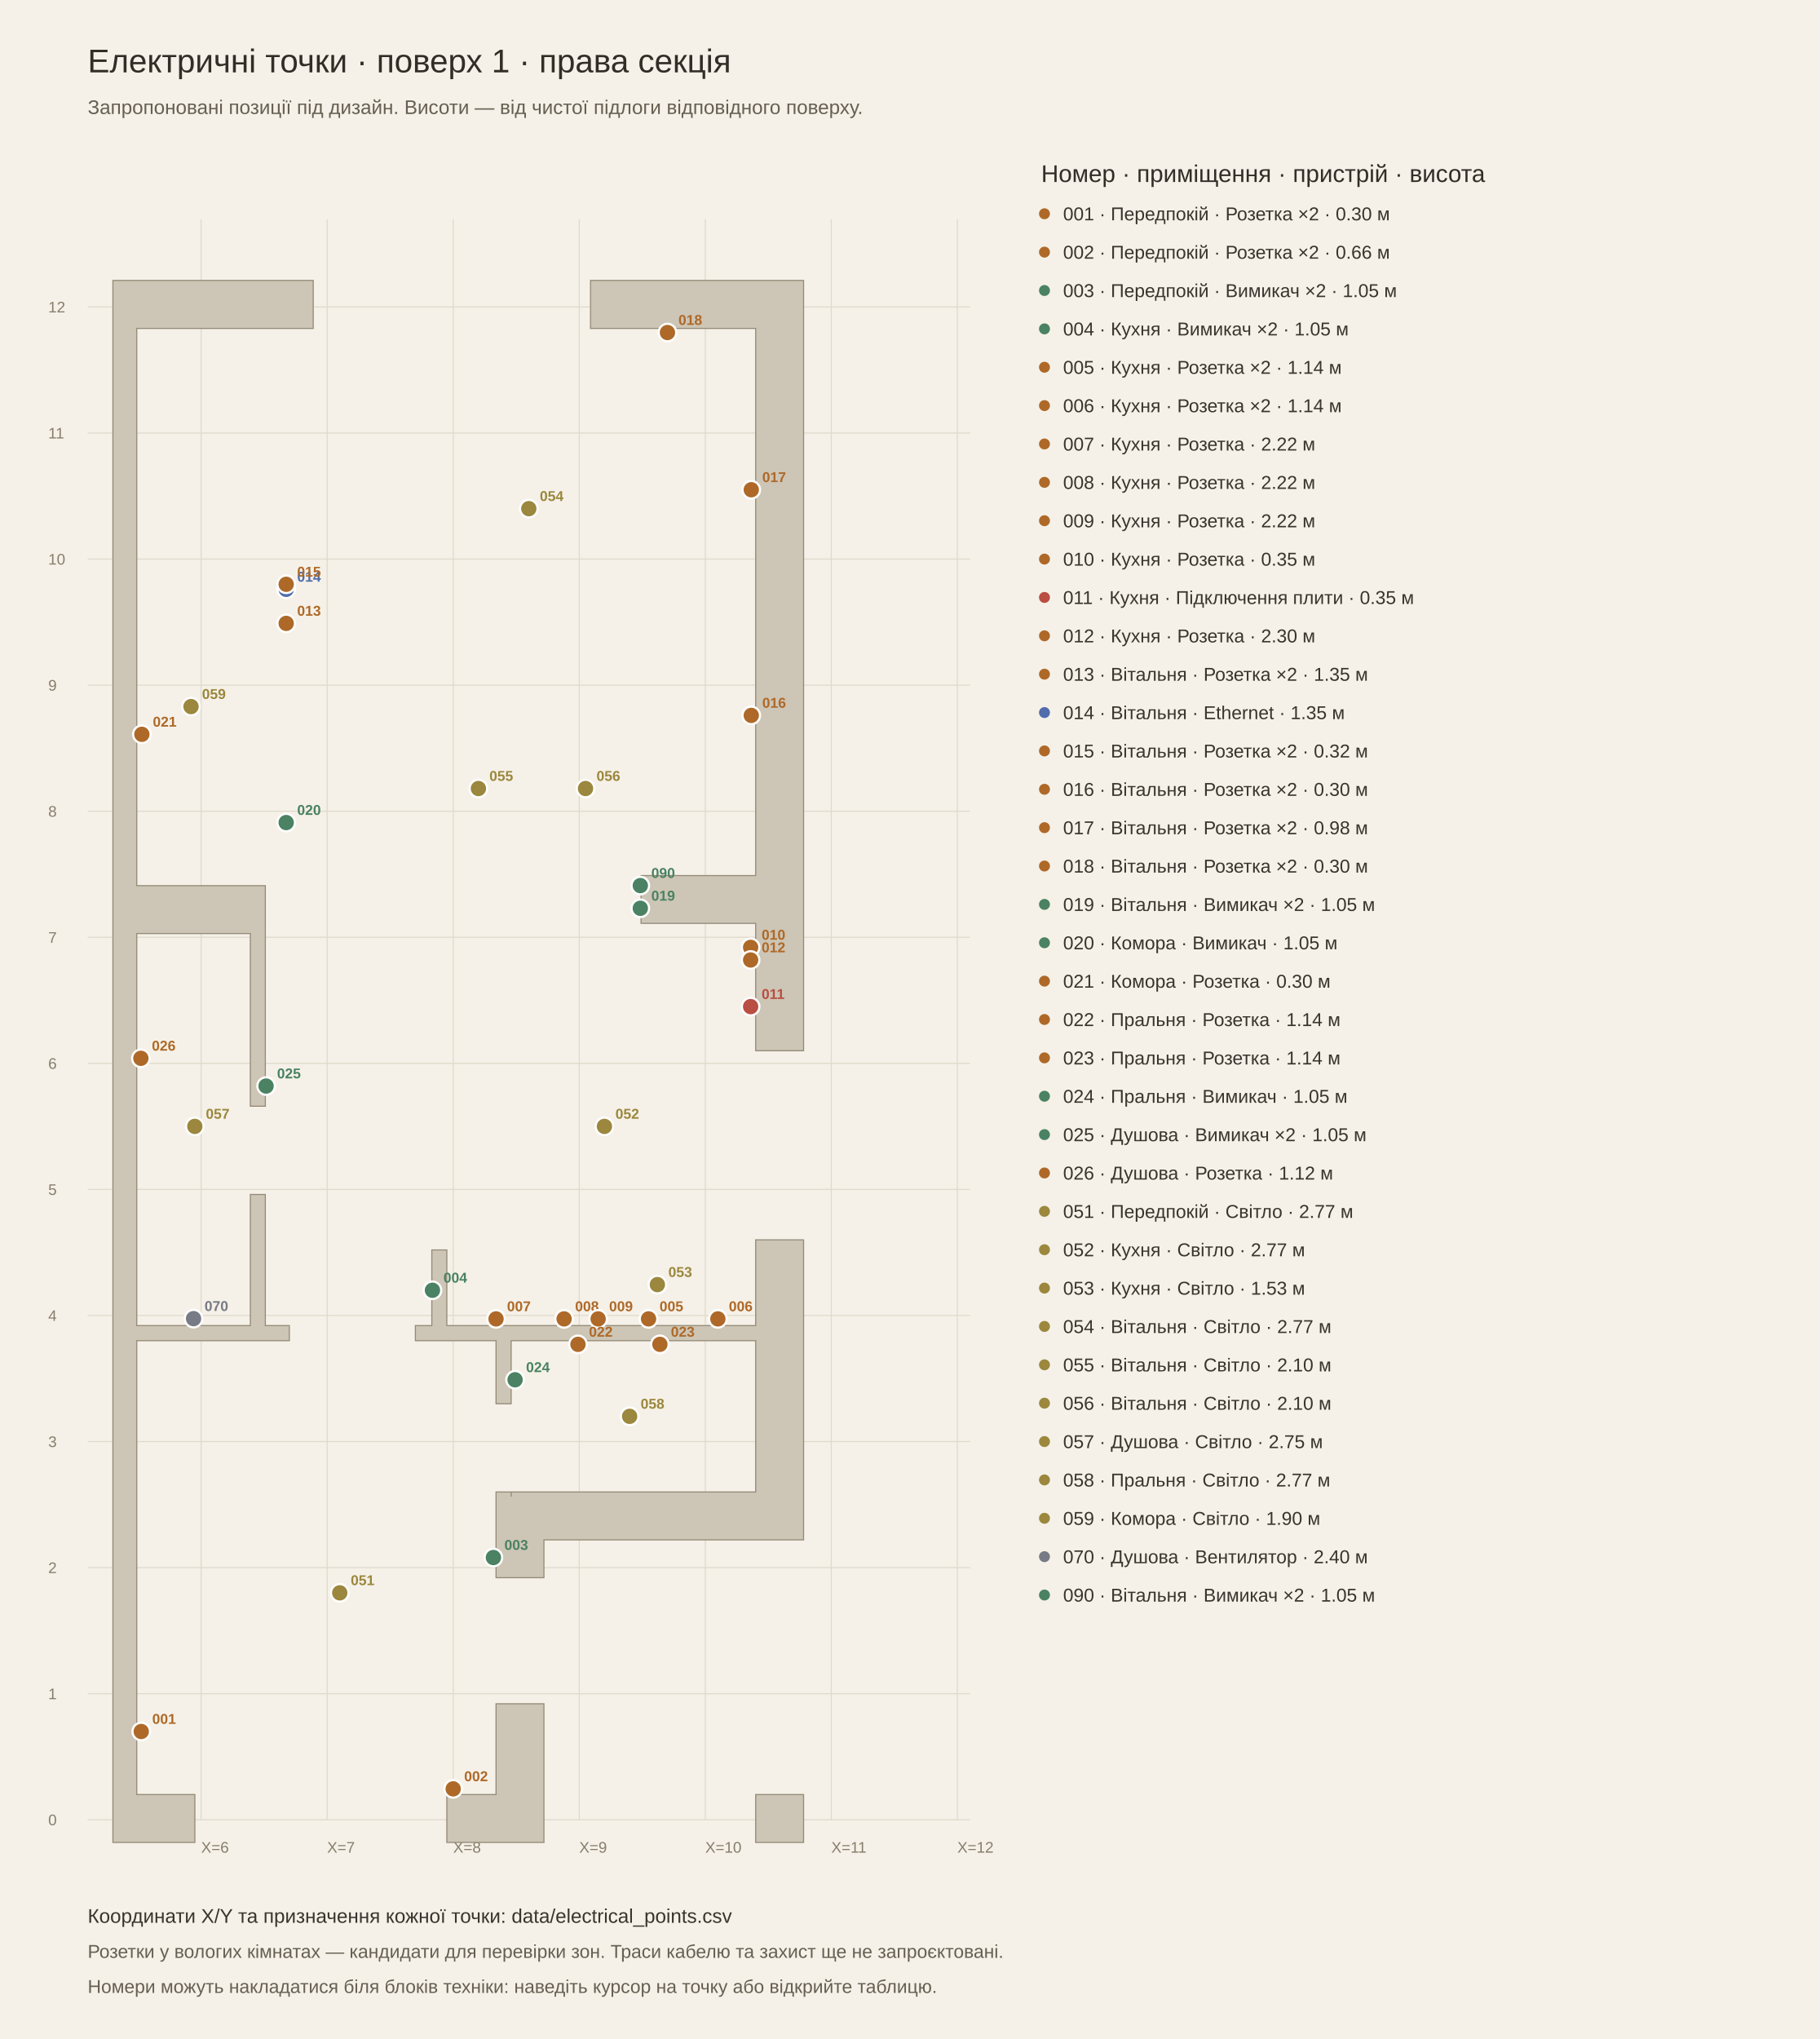
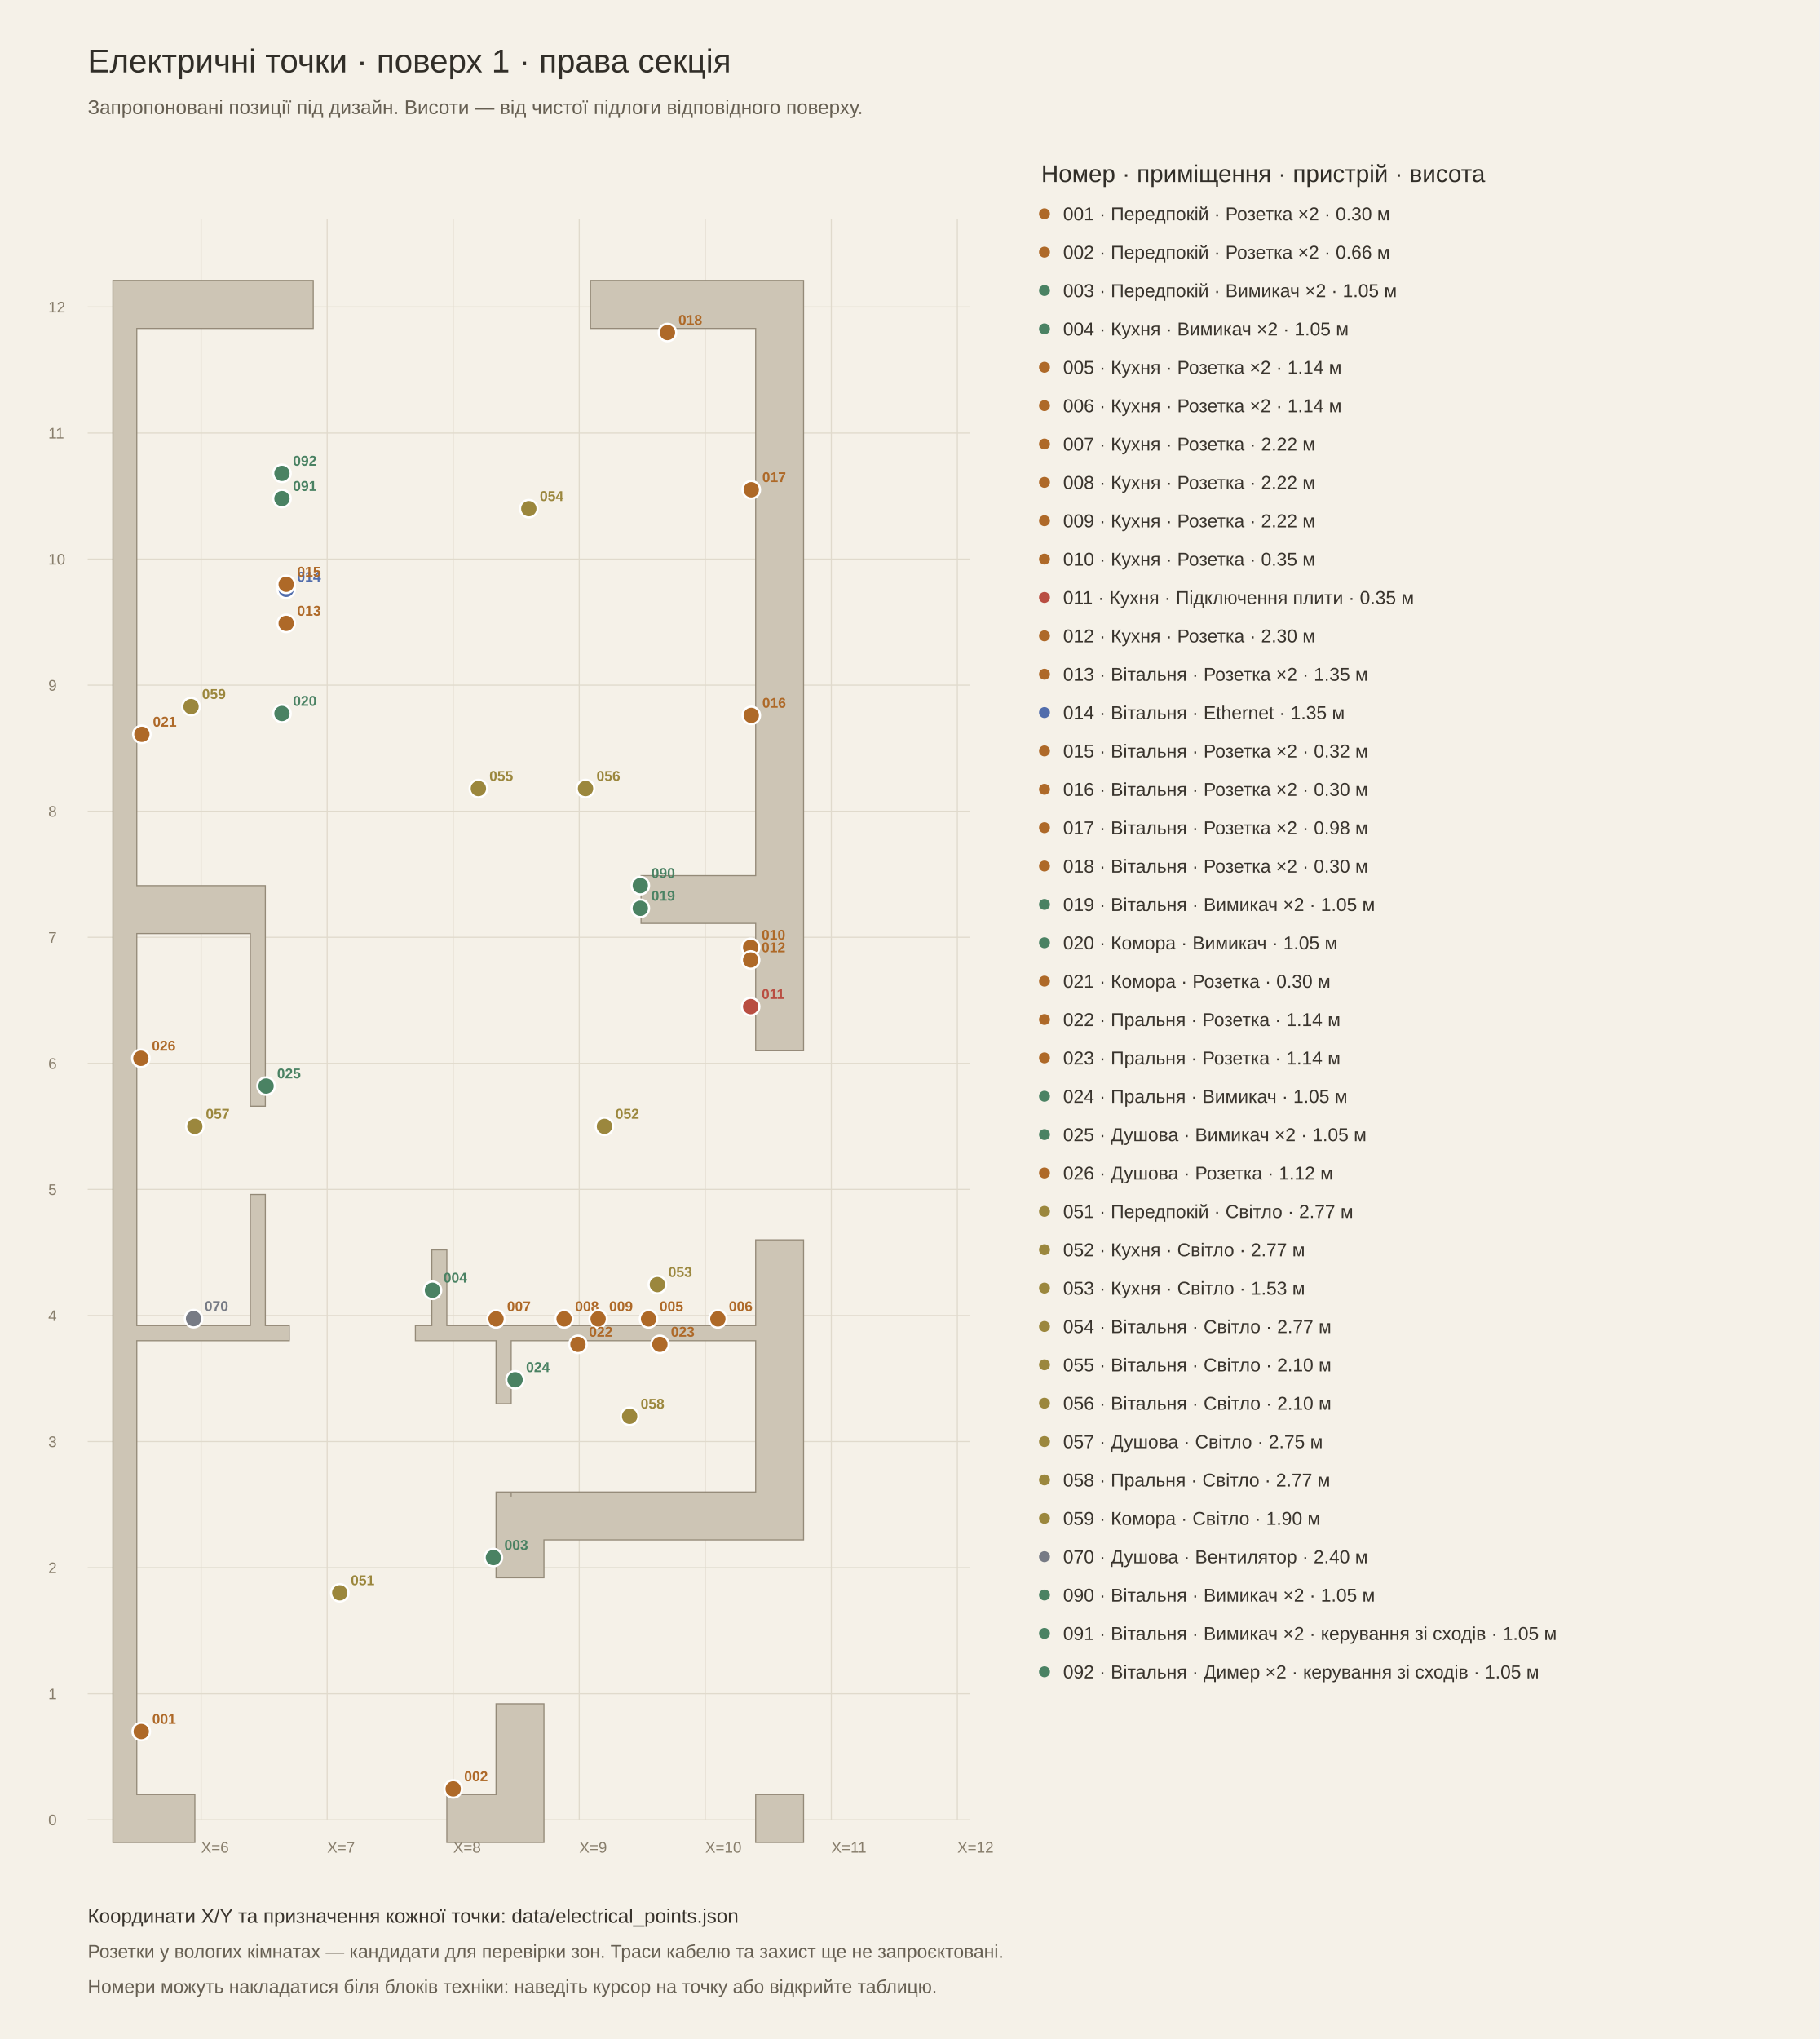
<svg xmlns="http://www.w3.org/2000/svg" width="1660" height="1860" viewBox="0 0 1660 1860">
  <rect width="1660" height="1860" fill="#f5f1e8" />
  <g font-family="Arial, sans-serif">
    <text x="80" y="66" font-size="30" fill="#312e28">Електричні точки · поверх 1 · права секція</text>
    <text x="80" y="104" font-size="18" fill="#665f52">Запропоновані позиції під дизайн. Висоти — від чистої підлоги відповідного поверху.</text>
    <path d="M80 1660 H885" stroke="#e0dacc" />
    <text x="44" y="1665" font-size="14" fill="#877d6b">0</text>
    <path d="M80 1545 H885" stroke="#e0dacc" />
    <text x="44" y="1550" font-size="14" fill="#877d6b">1</text>
    <path d="M80 1430 H885" stroke="#e0dacc" />
    <text x="44" y="1435" font-size="14" fill="#877d6b">2</text>
    <path d="M80 1315 H885" stroke="#e0dacc" />
    <text x="44" y="1320" font-size="14" fill="#877d6b">3</text>
    <path d="M80 1200 H885" stroke="#e0dacc" />
    <text x="44" y="1205" font-size="14" fill="#877d6b">4</text>
    <path d="M80 1085 H885" stroke="#e0dacc" />
    <text x="44" y="1090" font-size="14" fill="#877d6b">5</text>
    <path d="M80 970 H885" stroke="#e0dacc" />
    <text x="44" y="975" font-size="14" fill="#877d6b">6</text>
    <path d="M80 855 H885" stroke="#e0dacc" />
    <text x="44" y="860" font-size="14" fill="#877d6b">7</text>
    <path d="M80 740 H885" stroke="#e0dacc" />
    <text x="44" y="745" font-size="14" fill="#877d6b">8</text>
    <path d="M80 625 H885" stroke="#e0dacc" />
    <text x="44" y="630" font-size="14" fill="#877d6b">9</text>
    <path d="M80 510 H885" stroke="#e0dacc" />
    <text x="44" y="515" font-size="14" fill="#877d6b">10</text>
    <path d="M80 395 H885" stroke="#e0dacc" />
    <text x="44" y="400" font-size="14" fill="#877d6b">11</text>
    <path d="M80 280 H885" stroke="#e0dacc" />
    <text x="44" y="285" font-size="14" fill="#877d6b">12</text>
    <path d="M183.5 200 V1660" stroke="#e0dacc" />
    <text x="183.5" y="1690" font-size="14" fill="#877d6b">X=6</text>
    <path d="M298.5 200 V1660" stroke="#e0dacc" />
    <text x="298.5" y="1690" font-size="14" fill="#877d6b">X=7</text>
    <path d="M413.5 200 V1660" stroke="#e0dacc" />
    <text x="413.5" y="1690" font-size="14" fill="#877d6b">X=8</text>
    <path d="M528.5 200 V1660" stroke="#e0dacc" />
    <text x="528.5" y="1690" font-size="14" fill="#877d6b">X=9</text>
    <path d="M643.5 200 V1660" stroke="#e0dacc" />
    <text x="643.5" y="1690" font-size="14" fill="#877d6b">X=10</text>
    <path d="M758.5 200 V1660" stroke="#e0dacc" />
    <text x="758.5" y="1690" font-size="14" fill="#877d6b">X=11</text>
    <path d="M873.5 200 V1660" stroke="#e0dacc" />
    <text x="873.5" y="1690" font-size="14" fill="#877d6b">X=12</text>
    <polygon points="103.0,1680.7 124.8,1680.7 177.8,1680.7 177.8,1637.0 124.8,1637.0 124.8,1223.0 259.7,1223.0 264.0,1223.0 264.0,1209.8 264.0,1209.2 259.7,1209.2 242.1,1209.2 242.1,1093.9 242.1,1089.6 241.6,1089.6 228.4,1089.6 228.4,1093.9 228.4,1209.2 124.8,1209.2 124.8,851.6 228.4,851.6 228.4,1004.8 228.4,1009.1 241.6,1009.1 242.1,1009.1 242.1,1004.8 242.1,807.9 124.8,807.9 124.8,299.6 281.5,299.6 285.8,299.6 285.8,270.8 285.8,257.6 285.8,255.8 281.5,255.8 124.8,255.8 103.0,255.8" fill="#cdc5b5" stroke="#948a78" stroke-width="1" />
    <polygon points="689.5,958.5 733.2,958.5 733.2,255.8 538.8,255.8 538.8,299.6 689.5,299.6 689.5,798.7 584.9,798.7 584.9,842.3 689.5,842.3" fill="#cdc5b5" stroke="#948a78" stroke-width="1" />
    <polygon points="689.5,1131.0 689.5,1209.2 407.7,1209.2 407.7,1140.2 394.0,1140.2 394.0,1209.2 383.2,1209.2 379.0,1209.2 379.0,1209.8 379.0,1223.0 383.2,1223.0 452.6,1223.0 452.6,1276.2 452.6,1280.5 465.8,1280.5 466.4,1280.5 466.4,1276.2 466.4,1223.0 689.5,1223.0 689.5,1361.0 466.4,1361.0 466.4,1365.2 466.4,1361.0 465.8,1361.0 452.6,1361.0 452.6,1365.2 452.6,1434.9 452.6,1439.2 483.1,1439.2 496.3,1439.2 496.3,1434.9 496.3,1404.7 733.2,1404.7 733.2,1131.0" fill="#cdc5b5" stroke="#948a78" stroke-width="1" />
    <polygon points="407.7,1680.7 496.3,1680.7 496.3,1558.5 496.3,1554.2 483.1,1554.2 452.6,1554.2 452.6,1558.5 452.6,1637.0 407.7,1637.0" fill="#cdc5b5" stroke="#948a78" stroke-width="1" />
    <polygon points="689.5,1680.7 733.2,1680.7 733.2,1637.0 689.5,1637.0" fill="#cdc5b5" stroke="#948a78" stroke-width="1" />
    <circle cx="128.875" cy="1579.5" r="8" fill="#ae6928" stroke="#fff" stroke-width="2" />
    <text x="138.875" y="1572.5" font-size="13" font-weight="bold" fill="#ae6928">001</text>
    <circle cx="413.5" cy="1631.825" r="8" fill="#ae6928" stroke="#fff" stroke-width="2" />
    <text x="423.5" y="1624.825" font-size="13" font-weight="bold" fill="#ae6928">002</text>
    <circle cx="450.185" cy="1420.8" r="8" fill="#4a8263" stroke="#fff" stroke-width="2" />
    <text x="460.185" y="1413.8" font-size="13" font-weight="bold" fill="#4a8263">003</text>
    <circle cx="394.582" cy="1177" r="8" fill="#4a8263" stroke="#fff" stroke-width="2" />
    <text x="404.582" y="1170" font-size="13" font-weight="bold" fill="#4a8263">004</text>
    <circle cx="591.75" cy="1203.105" r="8" fill="#ae6928" stroke="#fff" stroke-width="2" />
    <text x="601.75" y="1196.105" font-size="13" font-weight="bold" fill="#ae6928">005</text>
    <circle cx="655.0" cy="1203.105" r="8" fill="#ae6928" stroke="#fff" stroke-width="2" />
    <text x="665.0" y="1196.105" font-size="13" font-weight="bold" fill="#ae6928">006</text>
    <circle cx="452.6" cy="1203.105" r="8" fill="#ae6928" stroke="#fff" stroke-width="2" />
    <text x="462.6" y="1196.105" font-size="13" font-weight="bold" fill="#ae6928">007</text>
    <circle cx="514.7" cy="1203.105" r="8" fill="#ae6928" stroke="#fff" stroke-width="2" />
    <text x="524.7" y="1196.105" font-size="13" font-weight="bold" fill="#ae6928">008</text>
    <circle cx="545.75" cy="1203.105" r="8" fill="#ae6928" stroke="#fff" stroke-width="2" />
    <text x="555.75" y="1196.105" font-size="13" font-weight="bold" fill="#ae6928">009</text>
    <circle cx="684.9" cy="864.2" r="8" fill="#ae6928" stroke="#fff" stroke-width="2" />
    <text x="694.9" y="857.2" font-size="13" font-weight="bold" fill="#ae6928">010</text>
    <circle cx="684.9" cy="918.25" r="8" fill="#b94e42" stroke="#fff" stroke-width="2" />
    <text x="694.9" y="911.25" font-size="13" font-weight="bold" fill="#b94e42">011</text>
    <circle cx="684.9" cy="875.7" r="8" fill="#ae6928" stroke="#fff" stroke-width="2" />
    <text x="694.9" y="868.7" font-size="13" font-weight="bold" fill="#ae6928">012</text>
    <circle cx="261.125" cy="568.65" r="8" fill="#ae6928" stroke="#fff" stroke-width="2" />
    <text x="271.125" y="561.65" font-size="13" font-weight="bold" fill="#ae6928">013</text>
    <circle cx="261.125" cy="537.6" r="8" fill="#516dac" stroke="#fff" stroke-width="2" />
    <text x="271.125" y="530.6" font-size="13" font-weight="bold" fill="#516dac">014</text>
    <circle cx="261.125" cy="533.0" r="8" fill="#ae6928" stroke="#fff" stroke-width="2" />
    <text x="271.125" y="526.0" font-size="13" font-weight="bold" fill="#ae6928">015</text>
    <circle cx="685.475" cy="652.6" r="8" fill="#ae6928" stroke="#fff" stroke-width="2" />
    <text x="695.475" y="645.6" font-size="13" font-weight="bold" fill="#ae6928">016</text>
    <circle cx="685.475" cy="446.75" r="8" fill="#ae6928" stroke="#fff" stroke-width="2" />
    <text x="695.475" y="439.75" font-size="13" font-weight="bold" fill="#ae6928">017</text>
    <circle cx="609.0" cy="303.345" r="8" fill="#ae6928" stroke="#fff" stroke-width="2" />
    <text x="619.0" y="296.345" font-size="13" font-weight="bold" fill="#ae6928">018</text>
    <circle cx="584.24" cy="828.55" r="8" fill="#4a8263" stroke="#fff" stroke-width="2" />
    <text x="594.24" y="821.55" font-size="13" font-weight="bold" fill="#4a8263">019</text>
-     <circle cx="261.125" cy="750.35" r="8" fill="#4a8263" stroke="#fff" stroke-width="2" />
-     <text x="271.125" y="743.35" font-size="13" font-weight="bold" fill="#4a8263">020</text>
+     <circle cx="257.272" cy="650.875" r="8" fill="#4a8263" stroke="#fff" stroke-width="2" />
+     <text x="267.272" y="643.875" font-size="13" font-weight="bold" fill="#4a8263">020</text>
    <circle cx="129.45" cy="669.85" r="8" fill="#ae6928" stroke="#fff" stroke-width="2" />
    <text x="139.45" y="662.85" font-size="13" font-weight="bold" fill="#ae6928">021</text>
    <circle cx="527.35" cy="1226.335" r="8" fill="#ae6928" stroke="#fff" stroke-width="2" />
    <text x="537.35" y="1219.335" font-size="13" font-weight="bold" fill="#ae6928">022</text>
    <circle cx="602.1" cy="1226.335" r="8" fill="#ae6928" stroke="#fff" stroke-width="2" />
    <text x="612.1" y="1219.335" font-size="13" font-weight="bold" fill="#ae6928">023</text>
    <circle cx="469.965" cy="1258.65" r="8" fill="#4a8263" stroke="#fff" stroke-width="2" />
    <text x="479.965" y="1251.65" font-size="13" font-weight="bold" fill="#4a8263">024</text>
    <circle cx="242.776" cy="990.7" r="8" fill="#4a8263" stroke="#fff" stroke-width="2" />
    <text x="252.776" y="983.7" font-size="13" font-weight="bold" fill="#4a8263">025</text>
    <circle cx="128.53" cy="965.4" r="8" fill="#ae6928" stroke="#fff" stroke-width="2" />
    <text x="138.53" y="958.4" font-size="13" font-weight="bold" fill="#ae6928">026</text>
    <circle cx="310.0" cy="1453.0" r="8" fill="#9b873d" stroke="#fff" stroke-width="2" />
    <text x="320.0" y="1446.0" font-size="13" font-weight="bold" fill="#9b873d">051</text>
    <circle cx="551.5" cy="1027.5" r="8" fill="#9b873d" stroke="#fff" stroke-width="2" />
    <text x="561.5" y="1020.5" font-size="13" font-weight="bold" fill="#9b873d">052</text>
    <circle cx="599.8" cy="1171.825" r="8" fill="#9b873d" stroke="#fff" stroke-width="2" />
    <text x="609.8" y="1164.825" font-size="13" font-weight="bold" fill="#9b873d">053</text>
    <circle cx="482.5" cy="464.0" r="8" fill="#9b873d" stroke="#fff" stroke-width="2" />
    <text x="492.5" y="457.0" font-size="13" font-weight="bold" fill="#9b873d">054</text>
    <circle cx="436.5" cy="719.3" r="8" fill="#9b873d" stroke="#fff" stroke-width="2" />
    <text x="446.5" y="712.3" font-size="13" font-weight="bold" fill="#9b873d">055</text>
    <circle cx="534.25" cy="719.3" r="8" fill="#9b873d" stroke="#fff" stroke-width="2" />
    <text x="544.25" y="712.3" font-size="13" font-weight="bold" fill="#9b873d">056</text>
    <circle cx="177.75" cy="1027.5" r="8" fill="#9b873d" stroke="#fff" stroke-width="2" />
    <text x="187.75" y="1020.5" font-size="13" font-weight="bold" fill="#9b873d">057</text>
    <circle cx="574.5" cy="1292.0" r="8" fill="#9b873d" stroke="#fff" stroke-width="2" />
    <text x="584.5" y="1285.0" font-size="13" font-weight="bold" fill="#9b873d">058</text>
    <circle cx="174.3" cy="644.55" r="8" fill="#9b873d" stroke="#fff" stroke-width="2" />
    <text x="184.3" y="637.55" font-size="13" font-weight="bold" fill="#9b873d">059</text>
    <circle cx="176.6" cy="1202.875" r="8" fill="#777b85" stroke="#fff" stroke-width="2" />
    <text x="186.6" y="1195.875" font-size="13" font-weight="bold" fill="#777b85">070</text>
    <text x="950" y="166" font-size="22" fill="#312e28">Номер · приміщення · пристрій · висота</text>
    <circle cx="584.24" cy="807.85" r="8" fill="#4a8263" stroke="#fff" stroke-width="2" />
    <text x="594.24" y="800.85" font-size="13" font-weight="bold" fill="#4a8263">090</text>
+     <circle cx="257.272" cy="454.8" r="8" fill="#4a8263" stroke="#fff" stroke-width="2" />
+     <text x="267.272" y="447.8" font-size="13" font-weight="bold" fill="#4a8263">091</text>
+     <circle cx="257.272" cy="431.8" r="8" fill="#4a8263" stroke="#fff" stroke-width="2" />
+     <text x="267.272" y="424.8" font-size="13" font-weight="bold" fill="#4a8263">092</text>
    <circle cx="953" cy="195" r="5" fill="#ae6928" />
    <text x="970" y="201" font-size="17" fill="#39342d">001 · Передпокій · Розетка ×2 · 0.30 м</text>
    <circle cx="953" cy="230" r="5" fill="#ae6928" />
    <text x="970" y="236" font-size="17" fill="#39342d">002 · Передпокій · Розетка ×2 · 0.66 м</text>
    <circle cx="953" cy="265" r="5" fill="#4a8263" />
    <text x="970" y="271" font-size="17" fill="#39342d">003 · Передпокій · Вимикач ×2 · 1.05 м</text>
    <circle cx="953" cy="300" r="5" fill="#4a8263" />
    <text x="970" y="306" font-size="17" fill="#39342d">004 · Кухня · Вимикач ×2 · 1.05 м</text>
    <circle cx="953" cy="335" r="5" fill="#ae6928" />
    <text x="970" y="341" font-size="17" fill="#39342d">005 · Кухня · Розетка ×2 · 1.14 м</text>
    <circle cx="953" cy="370" r="5" fill="#ae6928" />
    <text x="970" y="376" font-size="17" fill="#39342d">006 · Кухня · Розетка ×2 · 1.14 м</text>
    <circle cx="953" cy="405" r="5" fill="#ae6928" />
    <text x="970" y="411" font-size="17" fill="#39342d">007 · Кухня · Розетка · 2.22 м</text>
    <circle cx="953" cy="440" r="5" fill="#ae6928" />
    <text x="970" y="446" font-size="17" fill="#39342d">008 · Кухня · Розетка · 2.22 м</text>
    <circle cx="953" cy="475" r="5" fill="#ae6928" />
    <text x="970" y="481" font-size="17" fill="#39342d">009 · Кухня · Розетка · 2.22 м</text>
    <circle cx="953" cy="510" r="5" fill="#ae6928" />
    <text x="970" y="516" font-size="17" fill="#39342d">010 · Кухня · Розетка · 0.35 м</text>
    <circle cx="953" cy="545" r="5" fill="#b94e42" />
    <text x="970" y="551" font-size="17" fill="#39342d">011 · Кухня · Підключення плити · 0.35 м</text>
    <circle cx="953" cy="580" r="5" fill="#ae6928" />
    <text x="970" y="586" font-size="17" fill="#39342d">012 · Кухня · Розетка · 2.30 м</text>
    <circle cx="953" cy="615" r="5" fill="#ae6928" />
    <text x="970" y="621" font-size="17" fill="#39342d">013 · Вітальня · Розетка ×2 · 1.35 м</text>
    <circle cx="953" cy="650" r="5" fill="#516dac" />
    <text x="970" y="656" font-size="17" fill="#39342d">014 · Вітальня · Ethernet · 1.35 м</text>
    <circle cx="953" cy="685" r="5" fill="#ae6928" />
    <text x="970" y="691" font-size="17" fill="#39342d">015 · Вітальня · Розетка ×2 · 0.32 м</text>
    <circle cx="953" cy="720" r="5" fill="#ae6928" />
    <text x="970" y="726" font-size="17" fill="#39342d">016 · Вітальня · Розетка ×2 · 0.30 м</text>
    <circle cx="953" cy="755" r="5" fill="#ae6928" />
    <text x="970" y="761" font-size="17" fill="#39342d">017 · Вітальня · Розетка ×2 · 0.98 м</text>
    <circle cx="953" cy="790" r="5" fill="#ae6928" />
    <text x="970" y="796" font-size="17" fill="#39342d">018 · Вітальня · Розетка ×2 · 0.30 м</text>
    <circle cx="953" cy="825" r="5" fill="#4a8263" />
    <text x="970" y="831" font-size="17" fill="#39342d">019 · Вітальня · Вимикач ×2 · 1.05 м</text>
    <circle cx="953" cy="860" r="5" fill="#4a8263" />
    <text x="970" y="866" font-size="17" fill="#39342d">020 · Комора · Вимикач · 1.05 м</text>
    <circle cx="953" cy="895" r="5" fill="#ae6928" />
    <text x="970" y="901" font-size="17" fill="#39342d">021 · Комора · Розетка · 0.30 м</text>
    <circle cx="953" cy="930" r="5" fill="#ae6928" />
    <text x="970" y="936" font-size="17" fill="#39342d">022 · Пральня · Розетка · 1.14 м</text>
    <circle cx="953" cy="965" r="5" fill="#ae6928" />
    <text x="970" y="971" font-size="17" fill="#39342d">023 · Пральня · Розетка · 1.14 м</text>
    <circle cx="953" cy="1000" r="5" fill="#4a8263" />
    <text x="970" y="1006" font-size="17" fill="#39342d">024 · Пральня · Вимикач · 1.05 м</text>
    <circle cx="953" cy="1035" r="5" fill="#4a8263" />
    <text x="970" y="1041" font-size="17" fill="#39342d">025 · Душова · Вимикач ×2 · 1.05 м</text>
    <circle cx="953" cy="1070" r="5" fill="#ae6928" />
    <text x="970" y="1076" font-size="17" fill="#39342d">026 · Душова · Розетка · 1.12 м</text>
    <circle cx="953" cy="1105" r="5" fill="#9b873d" />
    <text x="970" y="1111" font-size="17" fill="#39342d">051 · Передпокій · Світло · 2.77 м</text>
    <circle cx="953" cy="1140" r="5" fill="#9b873d" />
    <text x="970" y="1146" font-size="17" fill="#39342d">052 · Кухня · Світло · 2.77 м</text>
    <circle cx="953" cy="1175" r="5" fill="#9b873d" />
    <text x="970" y="1181" font-size="17" fill="#39342d">053 · Кухня · Світло · 1.53 м</text>
    <circle cx="953" cy="1210" r="5" fill="#9b873d" />
    <text x="970" y="1216" font-size="17" fill="#39342d">054 · Вітальня · Світло · 2.77 м</text>
    <circle cx="953" cy="1245" r="5" fill="#9b873d" />
    <text x="970" y="1251" font-size="17" fill="#39342d">055 · Вітальня · Світло · 2.10 м</text>
    <circle cx="953" cy="1280" r="5" fill="#9b873d" />
    <text x="970" y="1286" font-size="17" fill="#39342d">056 · Вітальня · Світло · 2.10 м</text>
    <circle cx="953" cy="1315" r="5" fill="#9b873d" />
    <text x="970" y="1321" font-size="17" fill="#39342d">057 · Душова · Світло · 2.75 м</text>
    <circle cx="953" cy="1350" r="5" fill="#9b873d" />
    <text x="970" y="1356" font-size="17" fill="#39342d">058 · Пральня · Світло · 2.77 м</text>
    <circle cx="953" cy="1385" r="5" fill="#9b873d" />
    <text x="970" y="1391" font-size="17" fill="#39342d">059 · Комора · Світло · 1.90 м</text>
    <circle cx="953" cy="1420" r="5" fill="#777b85" />
    <text x="970" y="1426" font-size="17" fill="#39342d">070 · Душова · Вентилятор · 2.40 м</text>
    <circle cx="953" cy="1455" r="5" fill="#4a8263" />
    <text x="970" y="1461" font-size="17" fill="#39342d">090 · Вітальня · Вимикач ×2 · 1.05 м</text>
-     <text x="80" y="1754" font-size="18" fill="#39342d">Координати X/Y та призначення кожної точки: data/electrical_points.csv</text>
+     <circle cx="953" cy="1490" r="5" fill="#4a8263" />
+     <text x="970" y="1496" font-size="17" fill="#39342d">091 · Вітальня · Вимикач ×2 · керування зі сходів · 1.05 м</text>
+     <circle cx="953" cy="1525" r="5" fill="#4a8263" />
+     <text x="970" y="1531" font-size="17" fill="#39342d">092 · Вітальня · Димер ×2 · керування зі сходів · 1.05 м</text>
+     <text x="80" y="1754" font-size="18" fill="#39342d">Координати X/Y та призначення кожної точки: data/electrical_points.json</text>
    <text x="80" y="1786" font-size="17" fill="#665f52">Розетки у вологих кімнатах — кандидати для перевірки зон. Траси кабелю та захист ще не запроєктовані.</text>
    <text x="80" y="1818" font-size="17" fill="#665f52">Номери можуть накладатися біля блоків техніки: наведіть курсор на точку або відкрийте таблицю.</text>
  </g>
</svg>
